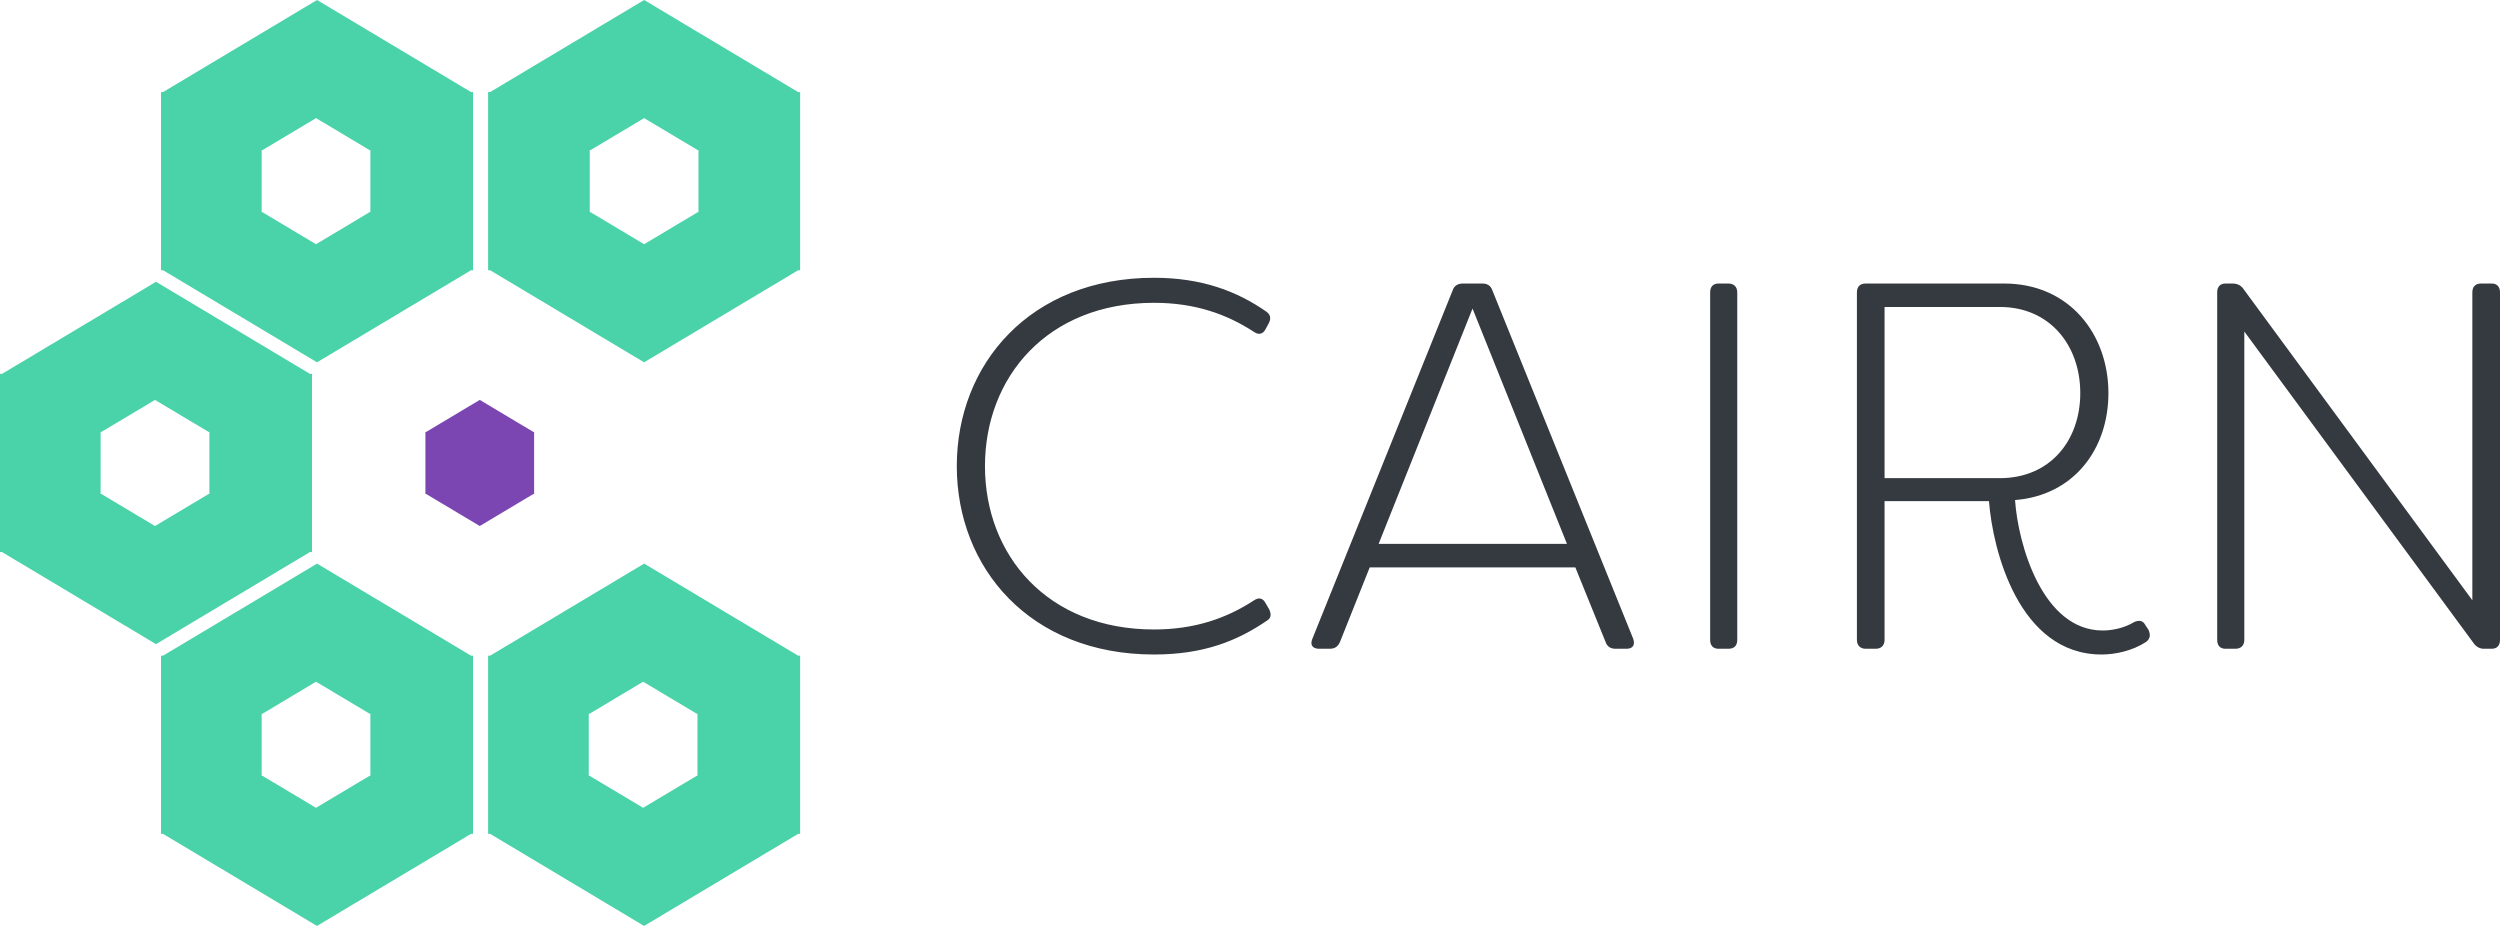
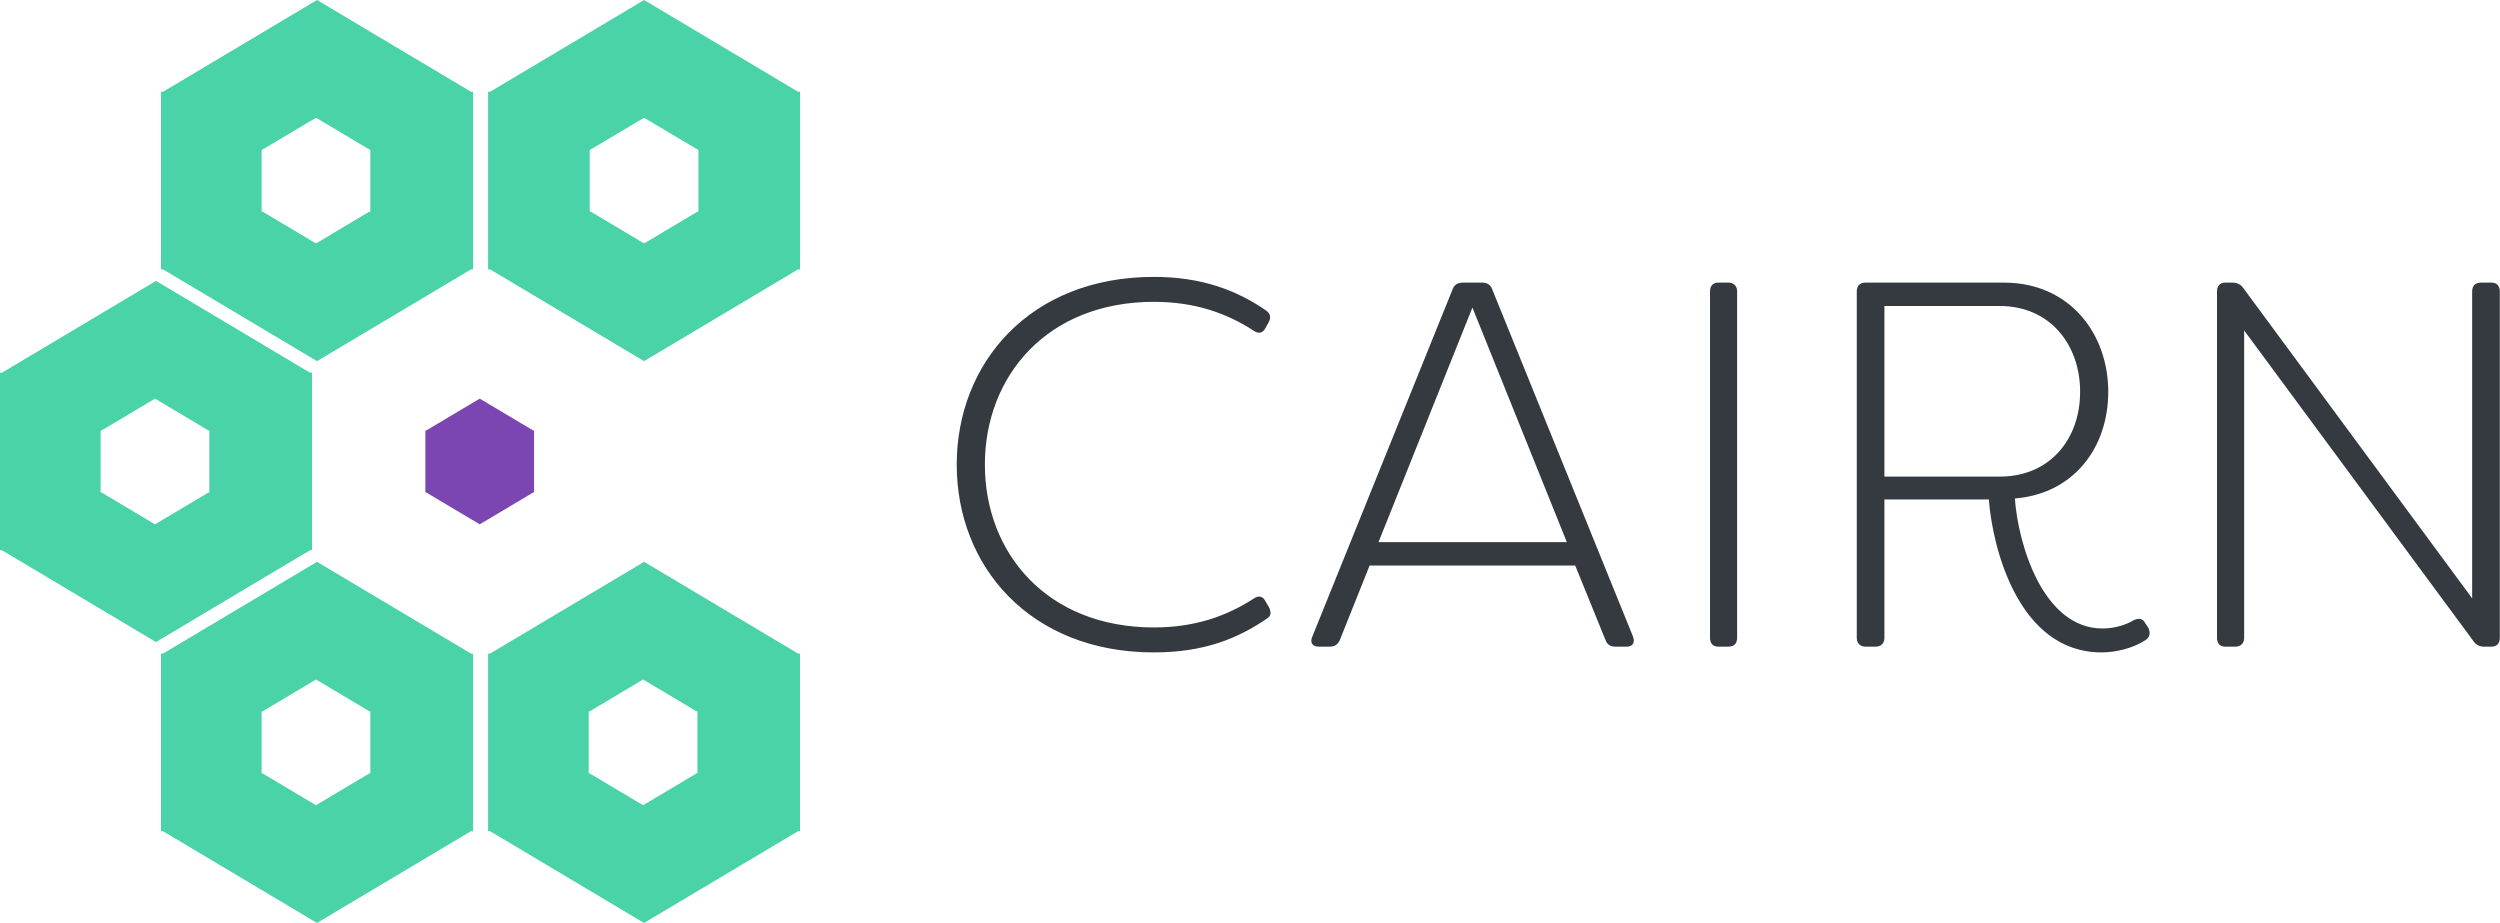
- <svg xmlns="http://www.w3.org/2000/svg" width="81" height="30">
-   <g fill="none" fill-rule="evenodd">
-     <path d="M37.39 21.206c-4.023 0-6.39-2.806-6.39-6.103C31 11.806 33.367 9 37.39 9c1.556 0 2.688.44 3.618 1.082.152.101.186.22.102.389l-.102.186c-.084.169-.22.203-.372.101-.879-.575-1.91-.947-3.246-.947-3.465 0-5.477 2.418-5.477 5.292 0 2.874 2.012 5.292 5.477 5.292 1.336 0 2.367-.372 3.246-.947.153-.102.288-.068.372.101l.119.203c.067.152.05.27-.051.338-.98.677-2.08 1.116-3.686 1.116zm5.35-.186c-.204 0-.305-.118-.22-.321l4.547-11.293c.05-.152.17-.22.338-.22h.626c.152 0 .27.068.321.22l4.565 11.293c.067.203-.017.321-.22.321h-.355c-.152 0-.27-.067-.321-.22l-.98-2.417h-6.662l-.964 2.417c-.067.153-.169.22-.338.22h-.338zm1.927-3.398h6.103l-3.06-7.625-3.043 7.625zm11.012 3.398c-.17 0-.27-.101-.27-.287V9.473c0-.186.1-.287.27-.287H56c.17 0 .287.101.287.287v11.26c0 .186-.101.287-.287.287h-.321zm12.415.186c-2.688 0-3.533-3.398-3.651-4.97H61.06v4.497c0 .169-.101.287-.287.287h-.321c-.17 0-.288-.101-.288-.287V9.473c0-.186.102-.287.288-.287h4.48c2.13 0 3.381 1.657 3.381 3.55 0 1.81-1.116 3.314-3.026 3.466.101 1.454.896 4.226 2.84 4.226.321 0 .71-.084 1.014-.27.153-.068.288-.068.372.101l.102.153c.067.169.05.287-.085.388-.44.288-.997.406-1.437.406zm-7.033-5.714h3.737c1.623 0 2.603-1.217 2.603-2.756 0-1.538-.98-2.79-2.603-2.79H61.06v5.546zm11.046 5.528c-.169 0-.27-.101-.27-.287V9.473c0-.186.101-.287.27-.287h.22c.152 0 .27.05.355.169l7.422 10.093V9.473c0-.186.101-.287.287-.287h.339c.169 0 .27.101.27.287v11.26c0 .186-.101.287-.27.287h-.237a.395.395 0 0 1-.338-.169l-7.439-10.11v9.992c0 .169-.101.287-.287.287h-.322z" fill="#343A40" />
-     <path d="M.065 17.886H0v-5.772h.065l4.99-2.984 4.988 2.984h.066v5.772h-.066L5.054 20.87.065 17.886zm3.219-1.881l1.738 1.038 1.738-1.038h.023v-2.01H6.76l-1.738-1.038-1.738 1.038H3.26v2.01h.023zm1.999-7.249h-.066V2.983h.066L10.272 0l4.989 2.983h.065v5.773h-.065l-4.99 2.983-4.988-2.983zM8.5 6.874l1.738 1.039 1.738-1.039H12V4.865h-.023L10.24 3.827 8.501 4.865h-.023v2.01h.023zM5.283 27.017h-.066v-5.773h.066l4.989-2.983 4.989 2.983h.065v5.773h-.065L10.27 30l-4.988-2.983zM8.5 25.135l1.738 1.038 1.738-1.038H12v-2.01h-.023l-1.738-1.038-1.738 1.039h-.023v2.009h.023zm7.38 1.882h-.065v-5.773h.065l4.99-2.983 4.989 2.983h.065v5.773h-.065L20.869 30l-4.989-2.983zm3.219-1.882l1.738 1.038 1.738-1.038h.023v-2.01h-.023l-1.738-1.038-1.738 1.039h-.023v2.009h.023z" fill="#4AD2A9" />
-     <path fill="#7B46B2" d="M13.806 16.005h-.023v-2.01h.023l1.738-1.038 1.738 1.038h.023v2.01h-.023l-1.738 1.038z" />
-     <path d="M15.88 8.756h-.065V2.983h.065L20.87 0l4.989 2.983h.065v5.773h-.065l-4.99 2.983-4.989-2.983zm3.251-1.882l1.739 1.039 1.738-1.039h.022V4.865h-.022L20.87 3.827l-1.74 1.038h-.022v2.01h.022z" fill="#4AD2A9" />
+ <svg xmlns="http://www.w3.org/2000/svg" width="512pt" height="252" viewBox="0 0 512 189">
+   <g fill-rule="evenodd">
+     <path d="M236.324 133.613c-25.43 0-40.387-17.68-40.387-38.453 0-20.773 14.958-38.453 40.387-38.453 9.836 0 16.988 2.77 22.867 6.816.961.637 1.176 1.387.645 2.454l-.645 1.168c-.53 1.066-1.39 1.28-2.351.636-5.559-3.62-12.07-5.965-20.516-5.965-21.902 0-34.62 15.235-34.62 33.344 0 18.106 12.718 33.34 34.62 33.34 8.446 0 14.957-2.344 20.516-5.965.965-.64 1.82-.426 2.351.637l.75 1.281c.426.953.317 1.7-.32 2.129-6.195 4.262-13.144 7.031-23.297 7.031zm33.813-1.175c-1.29 0-1.926-.743-1.39-2.02l28.741-71.156c.313-.953 1.075-1.383 2.137-1.383h3.953c.961 0 1.707.43 2.031 1.383l28.852 71.156c.426 1.277-.106 2.02-1.39 2.02h-2.243c-.96 0-1.707-.418-2.031-1.383l-6.192-15.23h-42.109l-6.09 15.23c-.426.965-1.07 1.382-2.136 1.382h-2.137zm12.18-21.407h38.574l-19.34-48.043zm69.601 21.406c-1.074 0-1.707-.632-1.707-1.804V59.687c0-1.175.633-1.808 1.707-1.808h2.031c1.074 0 1.813.633 1.813 1.809v70.945c0 1.172-.64 1.804-1.817 1.804zm78.469 1.176c-16.989 0-22.328-21.414-23.075-31.316H385.93v28.336c0 1.062-.64 1.804-1.817 1.804h-2.027c-1.074 0-1.82-.632-1.82-1.804V59.687c0-1.175.644-1.808 1.82-1.808h28.316c13.465 0 21.368 10.441 21.368 22.367 0 11.402-7.051 20.879-19.125 21.836.64 9.164 5.664 26.629 17.953 26.629 2.027 0 4.484-.531 6.406-1.703.969-.426 1.82-.426 2.351.637l.645.964c.426 1.067.316 1.809-.535 2.446-2.781 1.812-6.305 2.558-9.086 2.558zm-44.45-36.004h23.618c10.257 0 16.453-7.668 16.453-17.363 0-9.691-6.195-17.578-16.453-17.578H385.93v34.941zm69.813 34.829c-1.066 0-1.707-.633-1.707-1.805V59.687c0-1.175.64-1.808 1.707-1.808h1.39c.962 0 1.708.312 2.247 1.062l46.91 63.594V59.688c0-1.176.637-1.81 1.812-1.81h2.145c1.066 0 1.707.634 1.707 1.81v70.945c0 1.172-.64 1.804-1.707 1.804h-1.5a2.489 2.489 0 0 1-2.137-1.062l-47.015-63.7v62.954c0 1.066-.641 1.809-1.817 1.809zm0 0" fill="#343a40" />
+     <path d="M.41 112.695H0v-36.37h.41l31.54-18.798 31.527 18.797h.418v36.371h-.418L31.94 131.492zm20.348-11.855l10.984 6.543 10.985-6.543h.144V88.18h-.144l-10.985-6.543-10.984 6.543h-.153v12.66zM33.39 55.168h-.418V18.793h.418L64.926 0l31.531 18.793h.41v36.375h-.41L64.918 73.961zm20.332-11.86L64.71 49.86l10.98-6.55h.153V30.652h-.145l-10.976-6.539-10.993 6.54h-.144v12.663h.144zM33.39 170.228h-.418v-36.375h.418l31.535-18.793 31.531 18.793h.41v36.375h-.41L64.91 189.02l-31.527-18.793zm20.332-11.86l10.988 6.54 10.98-6.54h.153v-12.664h-.145l-10.984-6.543-10.985 6.55h-.144v12.657h.144zm46.648 11.86h-.41v-36.375h.41l31.54-18.793 31.53 18.793h.41v36.375h-.41l-31.539 18.793zm20.344-11.86l10.984 6.54 10.988-6.54h.145v-12.664h-.144l-10.989-6.543-10.984 6.55h-.145v12.657zm0 0" fill="#4ad2a9" />
+     <path d="M87.262 100.84h-.145V88.18h.145l10.984-6.543 10.984 6.543h.145v12.66h-.145l-10.984 6.543zm0 0" fill="#7b46b2" />
+     <path d="M100.371 55.168h-.41V18.793h.41L131.911 0l31.53 18.793h.41v36.375h-.41l-31.539 18.793zm20.547-11.86l10.992 6.551 10.985-6.55h.14V30.652h-.14l-10.985-6.539-11 6.54h-.137v12.663h.137zm0 0" fill="#4ad2a9" />
  </g>
</svg>
